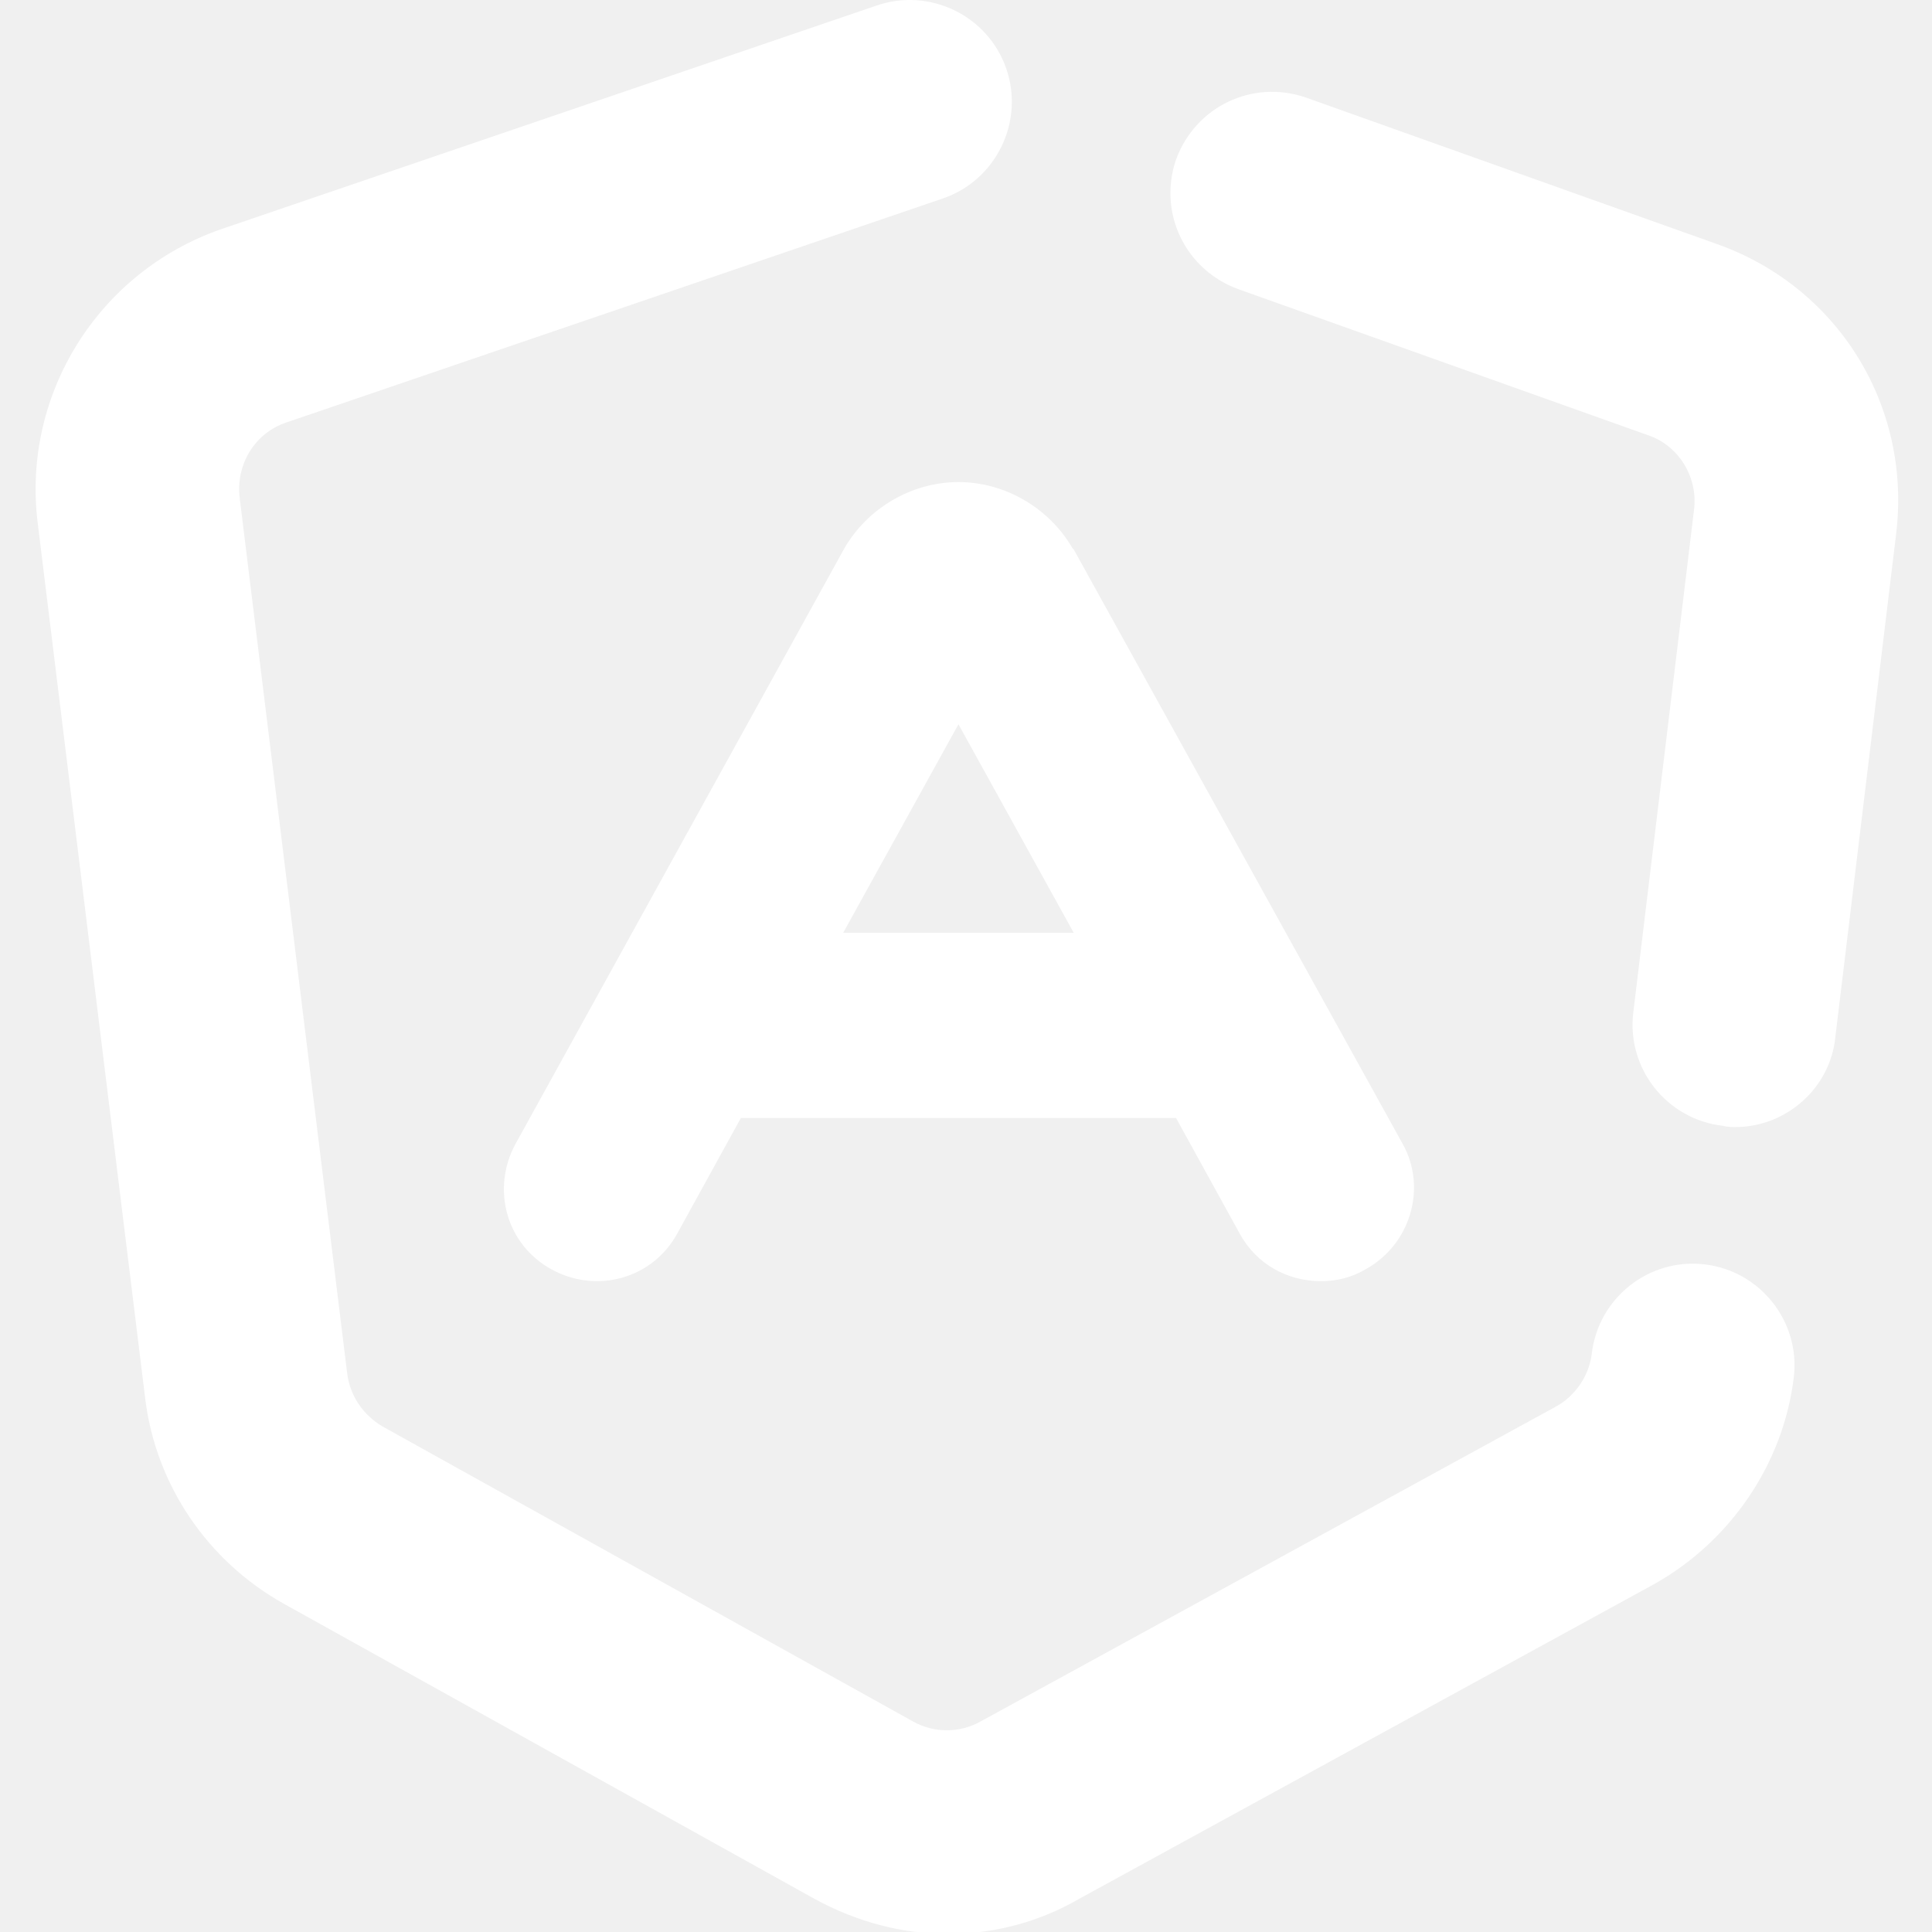
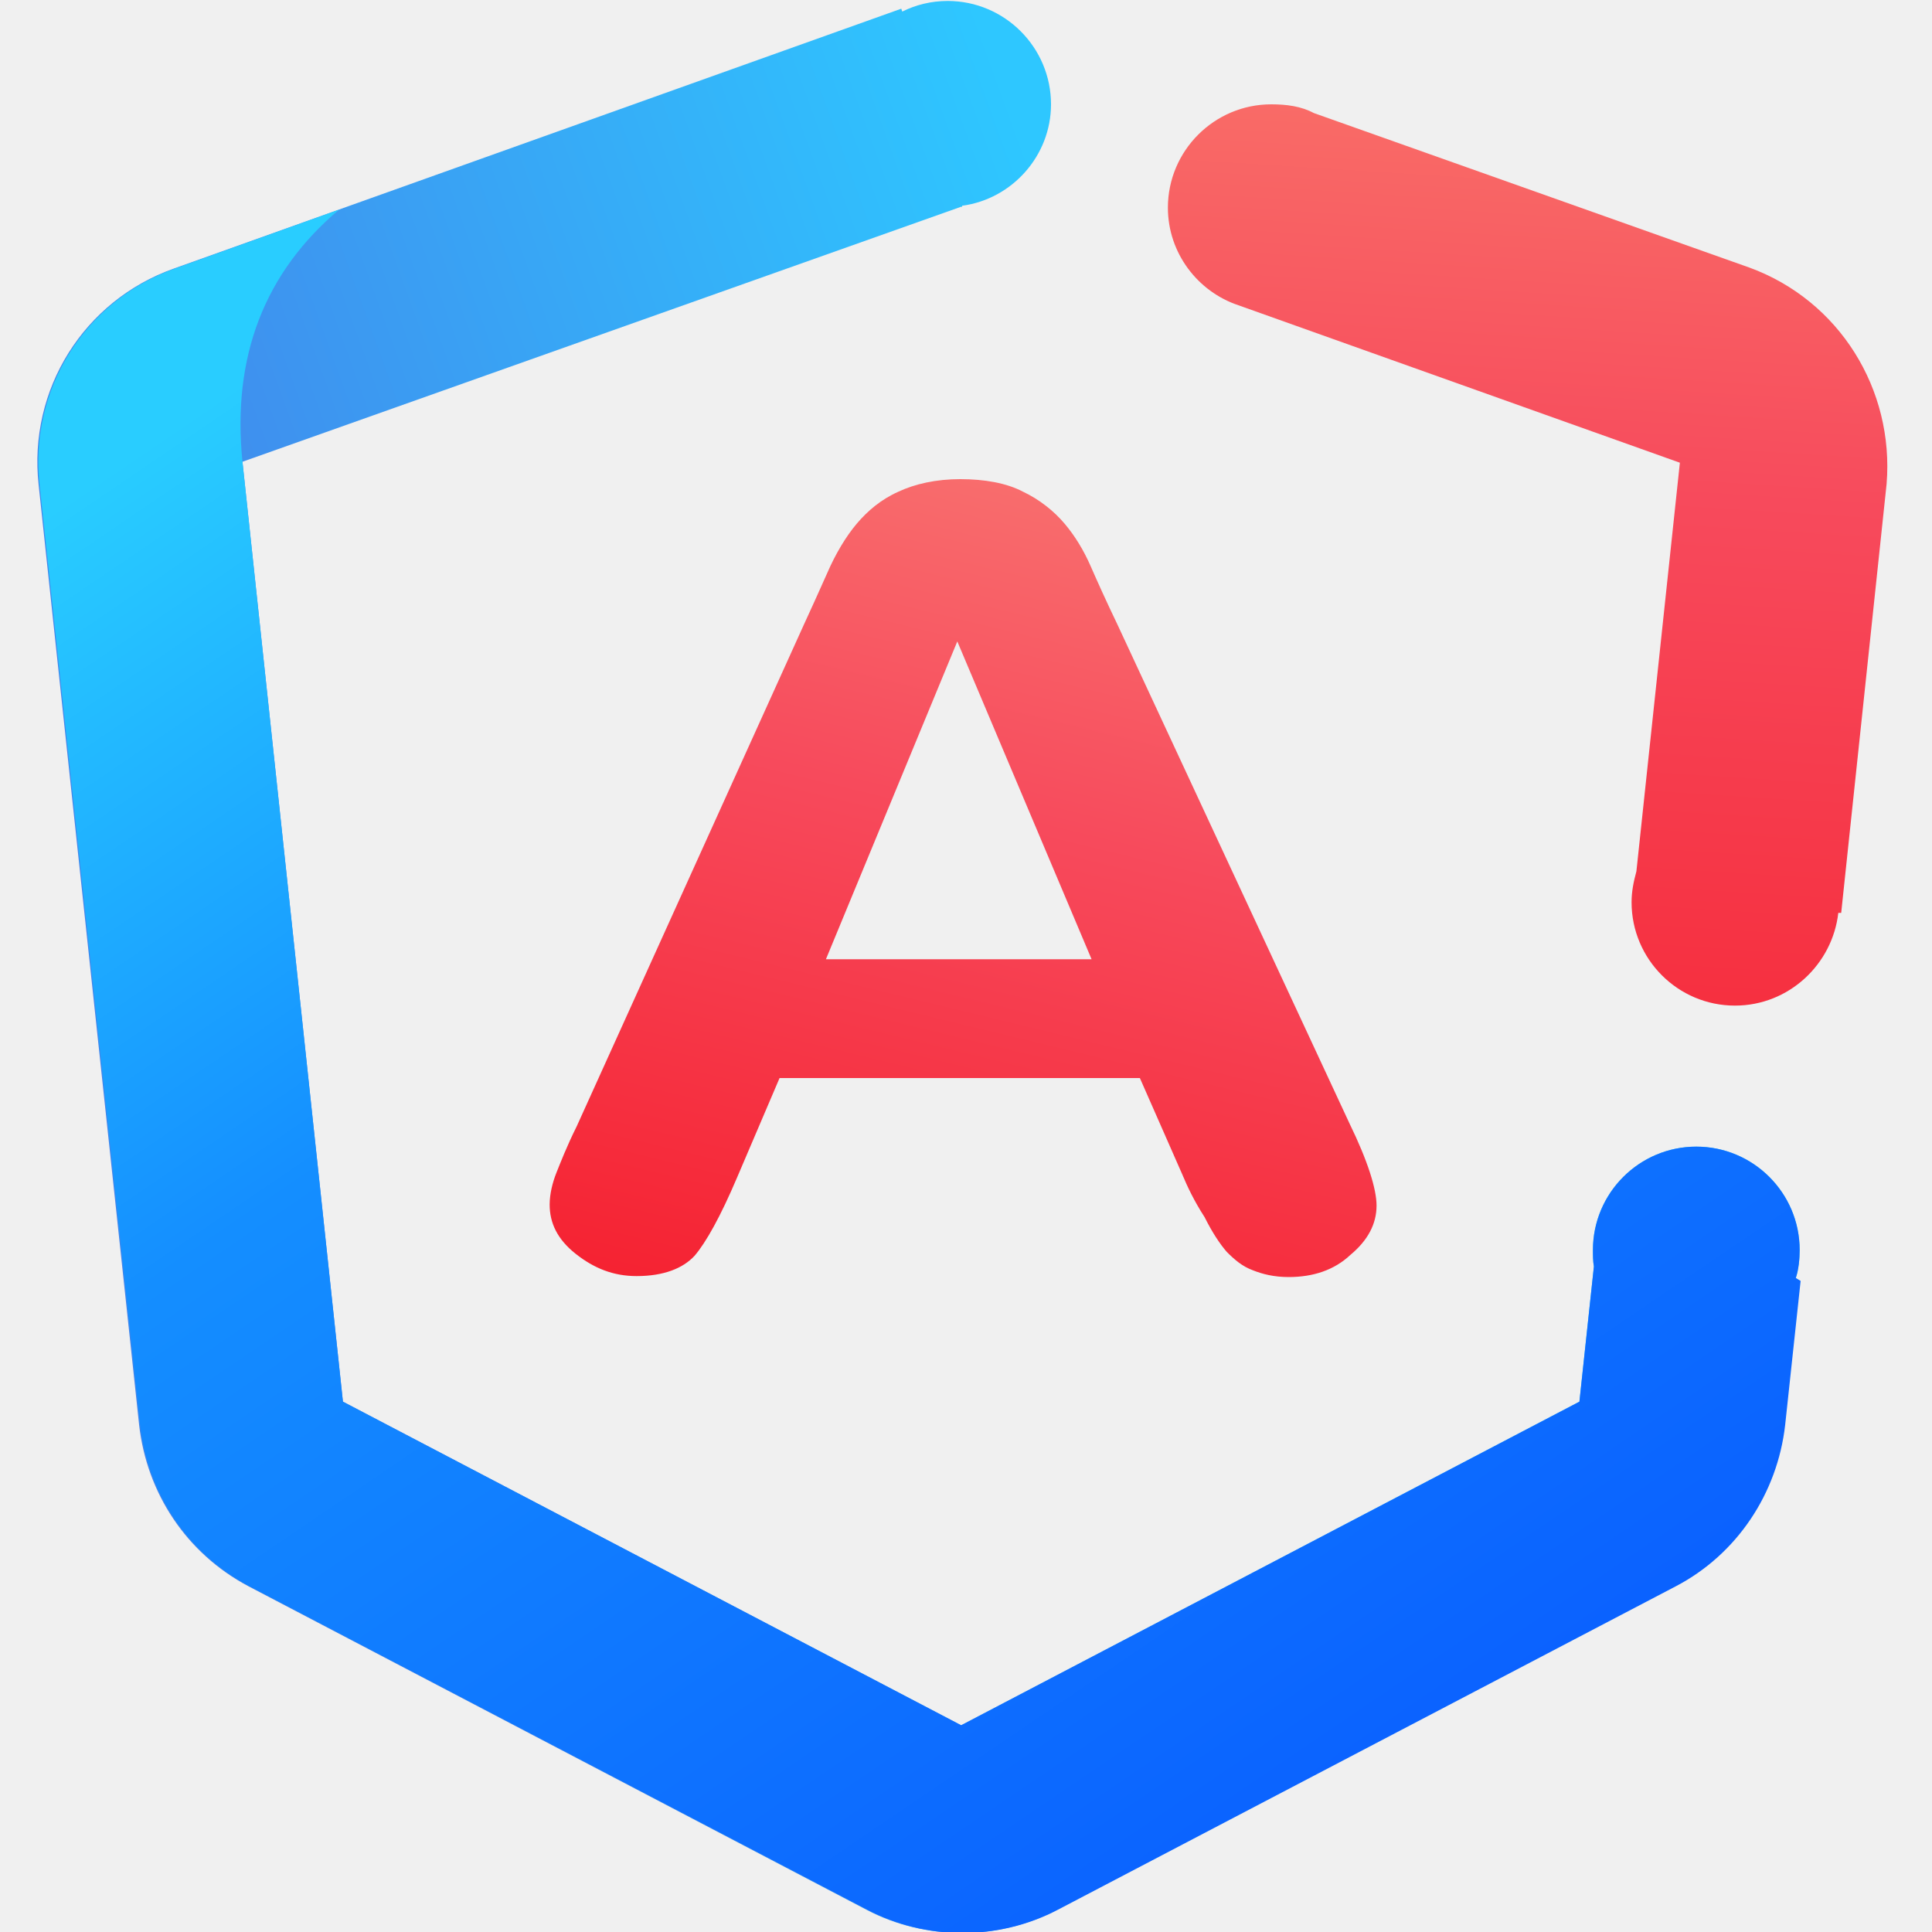
- <svg xmlns="http://www.w3.org/2000/svg" version="1.1" x="0px" y="0px" width="222px" height="222px" viewBox="-4.092 0 222 222" enable-background="new -4.092 0 222 222" xml:space="preserve">
-   <defs>
- </defs>
-   <path fill="#FFFFFF" d="M195.333,129.506c-0.446,0-0.893,0-1.488-0.148c-6.399-0.744-11.013-6.548-10.269-12.947l6.994-57.891  c0.447-3.721-1.785-7.293-5.208-8.483l-47.176-16.816c-6.103-2.232-9.228-8.78-7.144-14.882c2.232-6.102,8.78-9.227,14.882-7.144  l47.176,16.816c13.989,4.911,22.472,18.603,20.687,33.336l-6.995,57.891C206.197,125.042,201.137,129.506,195.333,129.506z" />
-   <path fill="#FFFFFF" d="M104.851,222.222c-5.209,0-10.417-1.34-15.329-4.019l-61.016-33.931  c-8.781-4.911-14.733-13.691-15.924-23.663L0.23,60.007c-1.786-14.733,6.995-28.723,20.983-33.634L96.665,0.627  c6.102-2.083,12.799,1.19,14.882,7.292c2.084,6.103-1.19,12.799-7.292,14.883L28.803,48.547c-3.572,1.191-5.804,4.763-5.357,8.632  l12.352,100.603c0.298,2.53,1.786,4.762,4.018,6.102l61.016,33.931c2.381,1.34,5.358,1.34,7.739,0l66.076-36.163  c2.232-1.19,3.87-3.571,4.167-6.102c0.744-6.399,6.549-11.013,12.948-10.269c6.398,0.744,11.012,6.548,10.269,12.947  c-1.191,9.971-7.293,18.9-16.073,23.812l-66.076,36.163C115.268,220.882,110.059,222.222,104.851,222.222z" />
-   <path fill="#FFFFFF" d="M157.086,131.441l-37.8-68.309l-0.149-0.149c-2.679-4.613-7.738-7.59-13.096-7.59s-10.417,2.977-13.096,7.59  l-37.8,68.458c-2.828,5.208-1.042,11.607,4.167,14.436c5.208,2.827,11.608,1.041,14.436-4.167l7.292-13.245h50.004l7.292,13.245  c1.935,3.571,5.506,5.506,9.376,5.506c1.785,0,3.571-0.446,5.06-1.339C157.979,143.049,159.914,136.501,157.086,131.441z   M92.796,107.183l13.245-23.96l13.245,23.96H92.796z" />
+ <svg xmlns="http://www.w3.org/2000/svg" viewBox="-399 401 200 200">
+   <linearGradient id="a" gradientUnits="userSpaceOnUse" x1="-788.795" y1="994.438" x2="-789.398" y2="992.027" gradientTransform="matrix(53.4167 0 0 -51.6667 41861.836 51802.996)">
+     <stop offset="0" stop-color="#fa8e7d" />
+     <stop offset=".513" stop-color="#f74a5c" />
+     <stop offset="1" stop-color="#f51d2c" />
+   </linearGradient>
+   <path d="M-276.6 522.6l-4.4-10h-37.3l-4.4 10.3c-1.7 4-3.2 6.7-4.4 8.1-1.2 1.3-3.2 2.1-6 2.1-2.4 0-4.4-.8-6.3-2.3-1.9-1.5-2.7-3.2-2.7-5.1 0-1.1.3-2.3.7-3.3s1.1-2.8 2.1-4.8l23.5-51.9c.7-1.5 1.5-3.3 2.4-5.3.9-2.1 2-3.9 3.1-5.2 1.1-1.3 2.5-2.5 4.3-3.3 1.7-.8 3.9-1.3 6.4-1.3s4.8.4 6.5 1.3c1.7.8 3.2 2 4.3 3.3 1.1 1.3 2 2.8 2.7 4.4.7 1.6 1.6 3.6 2.8 6.1l24 51.6c1.9 3.9 2.8 6.8 2.8 8.5 0 1.9-.9 3.6-2.7 5.1-1.7 1.6-3.9 2.3-6.4 2.3-1.5 0-2.7-.3-3.7-.7-1.1-.4-1.9-1.1-2.7-1.9-.7-.8-1.5-2-2.3-3.6-1.1-1.7-1.8-3.2-2.3-4.4zm-36.9-22.3h27.5l-13.9-32.9-13.6 32.9z" fill="url(#a)" />
+   <linearGradient id="b" gradientUnits="userSpaceOnUse" x1="-787.55" y1="995.484" x2="-787.682" y2="992.876" gradientTransform="matrix(46.4786 0 0 -58.25 36365.25 58375.25)">
+     <stop offset="0" stop-color="#fa816e" />
+     <stop offset=".415" stop-color="#f74a5c" />
+     <stop offset="1" stop-color="#f51d2c" />
+   </linearGradient>
+   <path d="M-217.9 428.7l-45.1-16c-1.3-.7-2.8-.9-4.4-.9-5.9 0-10.7 4.8-10.7 10.7 0 4.7 3.1 8.7 7.3 10.1l45.7 16.3-4.5 42.3c-.3 1.1-.5 2.1-.5 3.2 0 5.9 4.8 10.7 10.7 10.7 5.6 0 10.1-4.3 10.7-9.6h.3l4.7-44.4c.8-9.8-4.9-19-14.2-22.4z" fill="url(#b)" />
+   <linearGradient id="c" gradientUnits="userSpaceOnUse" x1="-794.195" y1="997.807" x2="-793.354" y2="998.141" gradientTransform="matrix(114.0794 0 0 -125 90237.64 125252)">
+     <stop offset="0" stop-color="#4285eb" />
+     <stop offset="1" stop-color="#2ec7ff" />
+   </linearGradient>
+   <path d="M-213.1 533.3c.3-.9.4-2 .4-2.9 0-5.9-4.8-10.7-10.7-10.7-5.9 0-10.7 4.8-10.7 10.7 0 .5 0 1.2.1 1.7l-1.5 14-64 33.5-64-33.5-10.4-97.3 74.4-26.4h.1v-.1c5.2-.7 9.2-5.2 9.2-10.5 0-5.9-4.8-10.7-10.7-10.7-1.7 0-3.3.4-4.7 1.1l-.1-.3-75.3 26.9c-9.3 3.3-15.1 12.5-14 22.4l10.4 97.3c.8 7.1 4.9 13.3 11.3 16.7l64 33.5c6.1 3.2 13.6 3.2 19.7 0l64-33.5c6.3-3.3 10.5-9.6 11.3-16.7l1.6-14.9-.4-.3z" fill="url(#c)" />
+   <linearGradient id="d" gradientUnits="userSpaceOnUse" x1="-794.257" y1="998.207" x2="-793.292" y2="996.814" gradientTransform="matrix(114.0794 0 0 -111.4652 90237.64 111703.633)">
+     <stop offset="0" stop-color="#29cdff" />
+     <stop offset=".379" stop-color="#148eff" />
+     <stop offset="1" stop-color="#0a60ff" />
+   </linearGradient>
+   <path d="M-213.1 533.3c.3-.9.4-2 .4-2.9 0-5.9-4.8-10.7-10.7-10.7-5.9 0-10.7 4.8-10.7 10.7 0 .5 0 1.2.1 1.7l-1.5 14-64 33.5-64-33.5-10.4-97.3c-1.1-10.9 2.3-19.6 10-26.1l-17 6.1c-9.3 3.3-15.1 12.5-14 22.4l10.4 97.3c.8 7.1 4.9 13.3 11.3 16.7l64 33.5c6.1 3.2 13.6 3.2 19.7 0l64-33.5c6.3-3.3 10.5-9.6 11.3-16.7l1.6-14.9-.5-.3z" fill="url(#d)" />
</svg>
